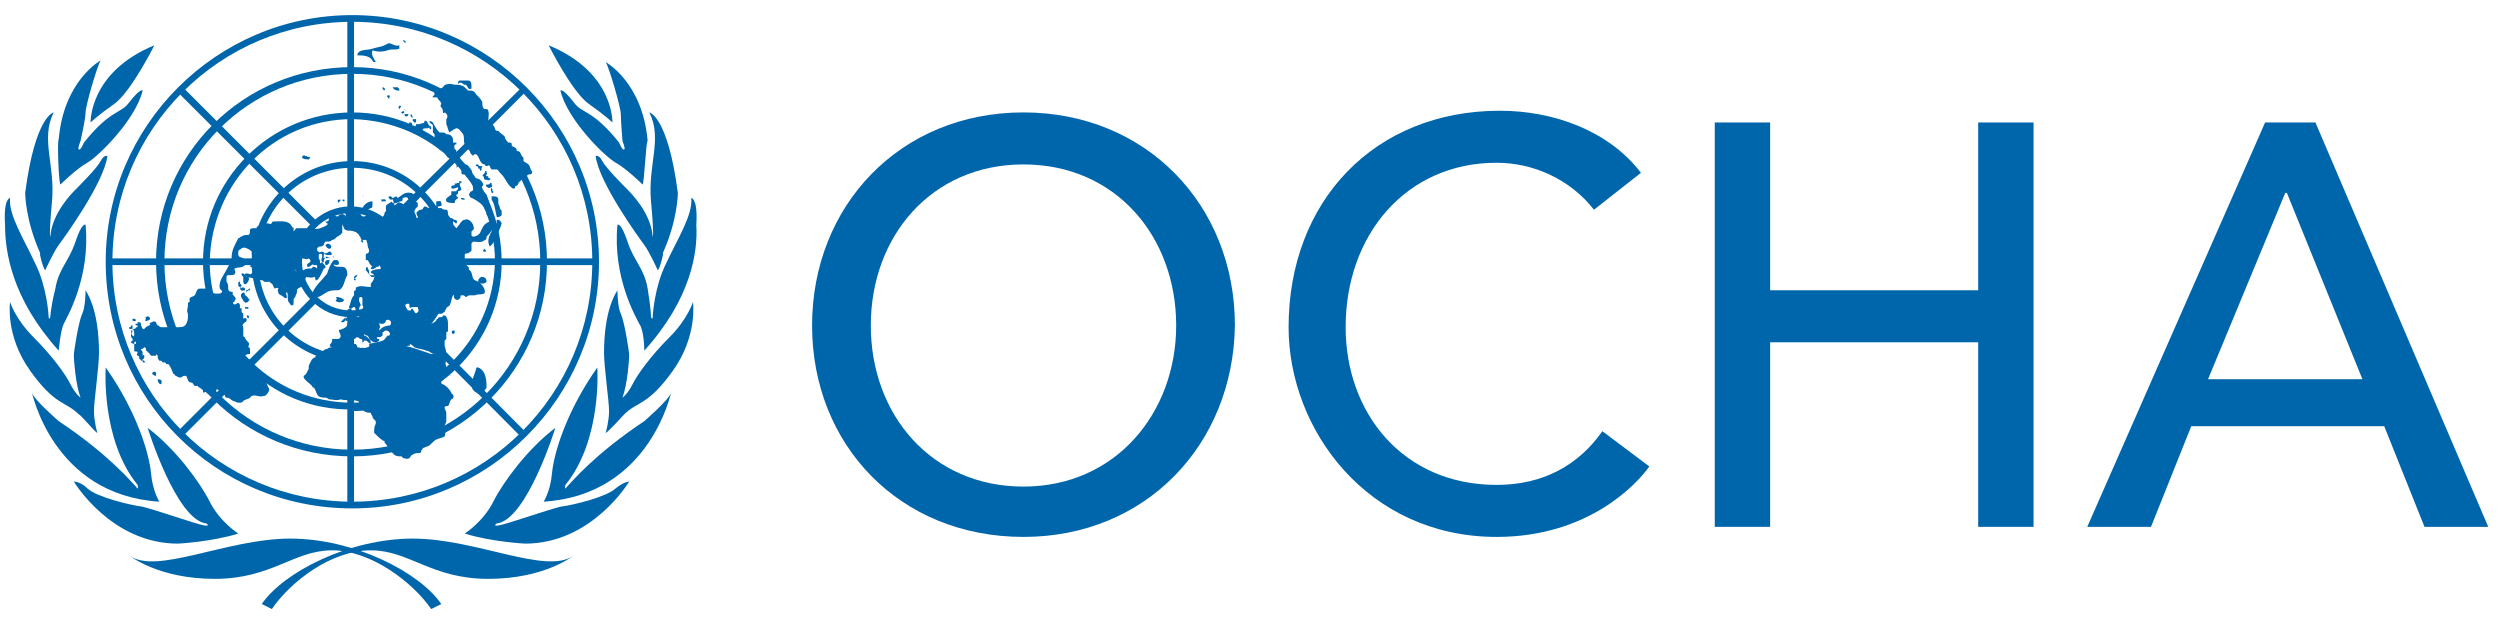
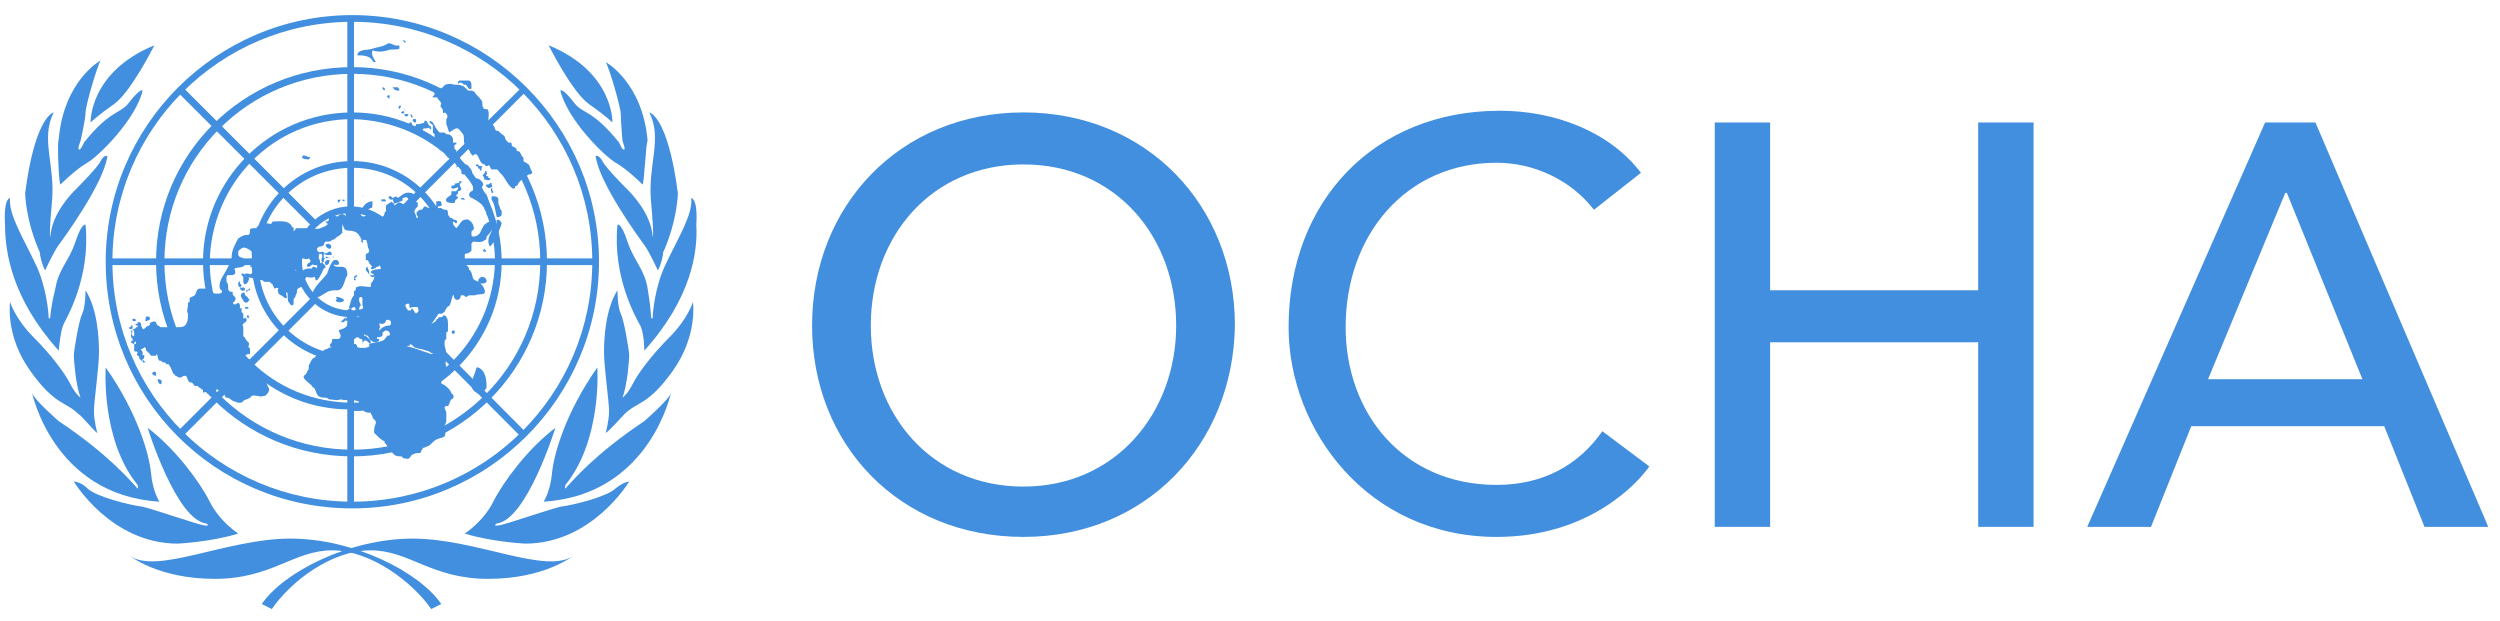
<svg xmlns="http://www.w3.org/2000/svg" version="1.1" id="Layer_1" x="0px" y="0px" viewBox="0 0 149 37" style="enable-background:new 0 0 149 37;" xml:space="preserve">
  <style type="text/css">
- 	.st0{fill:#0066AC;}
+ 	.st0{fill:#418fde;}
</style>
  <g id="Page-1">
    <g id="Artboard">
      <g id="ocha-logo">
        <g id="Group">
          <path id="Shape" class="st0" d="M48.4,19.4c0-7.1,5.2-12.7,12.6-12.7c7.3,0,12.6,5.5,12.6,12.7C73.5,26.5,68.3,32,61,32      C53.6,32,48.4,26.5,48.4,19.4 M70.1,19.4c0-5.3-3.6-9.6-9.1-9.6s-9.1,4.3-9.1,9.6S55.5,29,61,29S70.1,24.6,70.1,19.4" />
          <path id="Shape_1_" class="st0" d="M95,12.5c-1.4-1.8-3.6-2.8-5.8-2.8c-5.4,0-9,4.3-9,9.8c0,5.1,3.4,9.4,9,9.4      c2.8,0,4.9-1.2,6.3-3.2l2.8,2.1c-0.7,1-3.6,4.2-9.1,4.2c-7.7,0-12.4-6.4-12.4-12.5c0-7.5,5.1-12.9,12.6-12.9      c3.2,0,6.5,1.2,8.4,3.7L95,12.5z" />
-           <polygon id="Shape_2_" class="st0" points="102.2,7.3 105.5,7.3 105.5,17.3 117.9,17.3 117.9,7.3 121.2,7.3 121.2,31.4       117.9,31.4 117.9,20.4 105.5,20.4 105.5,31.4 102.2,31.4     " />
+           <polygon id="Shape_2_" class="st0" points="102.2,7.3 105.5,7.3 105.5,17.3 117.9,17.3 117.9,7.3 121.2,7.3 121.2,31.4      117.9,31.4 117.9,20.4 105.5,20.4 105.5,31.4 102.2,31.4     " />
          <path id="Shape_3_" class="st0" d="M135,7.3h3l10.3,24.1h-3.8l-2.4-6h-11.5l-2.4,6h-3.8L135,7.3z M140.8,22.6l-4.5-11.1h-0.1      l-4.6,11.1H140.8z" />
          <path id="Shape_4_" class="st0" d="M17.6,15.6c0-1.8,1.5-3.3,3.3-3.3c1.8,0,3.3,1.5,3.3,3.3s-1.5,3.3-3.3,3.3v-0.2v-0.2      c1.6,0,2.9-1.3,2.9-2.9s-1.3-2.9-2.9-2.9S18,14,18,15.6s1.3,2.9,2.9,2.9v0.2v0.2C19.1,18.9,17.6,17.4,17.6,15.6" />
          <path id="Shape_5_" class="st0" d="M15,15.6c0-3.3,2.7-6,6-6s6,2.7,6,6s-2.7,6-6,6v-0.2v-0.2c3.1,0,5.6-2.5,5.6-5.6      S24.1,10,21,10s-5.6,2.5-5.6,5.6s2.5,5.6,5.6,5.6v0.2v0.2C17.7,21.6,15,18.9,15,15.6" />
          <path id="Shape_6_" class="st0" d="M12.1,15.6c0-4.9,4-8.9,8.9-8.9s8.9,4,8.9,8.9s-4,8.9-8.9,8.9v-0.2V24c4.7,0,8.4-3.8,8.5-8.4      c0-4.7-3.8-8.4-8.5-8.5c-4.7,0-8.4,3.8-8.5,8.5c0,4.7,3.8,8.4,8.5,8.4v0.2v0.2C16.1,24.5,12.1,20.5,12.1,15.6" />
          <path id="Shape_7_" class="st0" d="M9.3,15.6C9.3,9.2,14.5,4,21,4c6.4,0,11.6,5.2,11.6,11.6S27.4,27.2,21,27.2V27v-0.2      c6.2,0,11.2-5,11.2-11.2S27.2,4.4,21,4.4S9.8,9.4,9.8,15.6s5,11.2,11.2,11.2V27v0.2C14.5,27.2,9.3,22,9.3,15.6" />
          <path id="Shape_8_" class="st0" d="M6.3,15.6C6.3,7.5,12.9,0.9,21,0.9s14.7,6.6,14.7,14.7S29.1,30.3,21,30.3v-0.2v-0.2      c7.9,0,14.3-6.4,14.3-14.3S28.9,1.3,21,1.3S6.7,7.7,6.7,15.6S13.1,29.9,21,29.9v0.2v0.2C12.8,30.3,6.3,23.7,6.3,15.6" />
          <rect id="Rectangle-path" x="20.7" y="1.1" class="st0" width="0.4" height="11.4" />
          <polygon id="Shape_9_" class="st0" points="10.6,5.5 10.9,5.2 18.9,13.2 18.6,13.5     " />
          <rect id="Rectangle-path_1_" x="6.5" y="15.4" class="st0" width="11.4" height="0.4" />
          <polygon id="Shape_10_" class="st0" points="10.6,25.7 18.6,17.7 18.9,18 10.9,26     " />
          <rect id="Rectangle-path_2_" x="20.7" y="18.7" class="st0" width="0.4" height="11.4" />
          <rect id="Rectangle-path_3_" x="26.9" y="16.1" transform="matrix(0.7092 -0.705 0.705 0.7092 -7.4493 25.4656)" class="st0" width="0.4" height="11.3" />
          <rect id="Rectangle-path_4_" x="24.1" y="15.4" class="st0" width="11.4" height="0.4" />
          <polygon id="Shape_11_" class="st0" points="23,13.2 31.1,5.2 31.3,5.5 23.3,13.5     " />
          <path id="Shape_12_" class="st0" d="M18.7,16.5c0.1,0,0.1,0.1,0.1,0.2h0.1c0.2-0.2,0.3-0.5,0.4-0.7c0,0,0.1,0,0.1-0.1      c0-0.1-0.2-0.2-0.2-0.3c-0.1,0.2-0.3,0-0.4,0.1v0.1h0.1V16l0,0c-0.1-0.1-0.2-0.1-0.3-0.1c0.1,0,0,0,0,0.1c-0.2,0-0.4,0-0.5,0.1      c-0.1,0-0.1,0-0.2-0.1c-0.1,0.1-0.1,0.2-0.2,0.2l-0.1-0.1c0.1-0.1,0.2-0.1,0.2-0.2v-0.3c0.1-0.1,0.1-0.2,0.2-0.2s0.3,0.1,0.4,0      l0.1,0.1c0,0,0,0,0,0.1c-0.1,0.1-0.2,0.1-0.2,0.2c0,0.1,0,0.1,0.1,0.1s0.1-0.1,0.2-0.1c0-0.1,0.1,0,0.1,0l0,0H19      c0.1,0,0.1-0.3,0-0.4v-0.1c0,0,0,0,0-0.1c0-0.1,0.2-0.1,0.2,0v0.1c0,0,0,0.1,0.1,0l0,0v-0.2c0,0,0.1,0.1,0.2,0.1h0.2      c0.1,0,0.1-0.1,0-0.2h-0.1c-0.1,0.1-0.2,0.1-0.2,0.1c-0.1,0-0.1-0.1-0.2-0.1c-0.1,0-0.2,0.1-0.2,0c-0.1,0-0.1-0.1-0.1-0.2      l0.1-0.1c0.1,0,0.2,0,0.3-0.1c0-0.1,0.1-0.2,0.1-0.2h0.1c0.1,0,0.2,0,0.3-0.1c0.1,0,0.2-0.1,0.3-0.2c0.1,0,0.1-0.1,0.2-0.1      c0,0,0-0.1,0.1-0.1v-0.5c0-0.1,0.1-0.1,0.1-0.1h-0.1c0,0-0.1-0.1,0-0.1c0,0,0.2,0,0.2-0.1c0.1-0.1,0-0.3-0.1-0.3      c-0.1-0.1-0.2,0-0.3,0c0,0,0,0.1-0.1,0.1s-0.2-0.1-0.1-0.2l0,0c0,0,0,0,0-0.1h-0.1l-0.3,0.3c0,0,0,0,0,0.1l0,0      c0,0.1,0,0.2-0.1,0.2l0,0h-0.1c0,0.1,0.2,0.1,0.1,0.2c-0.1,0.1-0.2,0.1-0.4,0.2c-0.3,0.1-0.6,0-0.9,0h-0.5      c-0.1,0-0.1,0.1-0.2,0.2l0,0v-0.2c0-0.1-0.1,0-0.1-0.1c-0.2-0.4-0.7-0.3-1.1-0.3c-0.1,0-0.1,0.1-0.1,0.1c-0.1,0.1-0.2,0-0.3,0      l-0.1,0.1c-0.1,0-0.2-0.1-0.3,0c-0.1,0.1-0.1,0.1-0.2,0.1v0.1h-0.1c-0.1,0-0.3,0-0.3,0.1l0,0c0,0.1,0,0.3-0.1,0.3      c-0.1,0-0.3,0-0.4,0.1c-0.1,0-0.1,0.1-0.2,0.1c-0.2,0.4-0.4,0.7-0.4,1.2l0,0v0.1c-0.2,0.4-0.3,0.6-0.6,1.1      c-0.1,0.2-0.2,0.6,0,0.7c0.1,0.1,0,0.2-0.2,0.2s-0.4,0-0.4-0.2c0-0.1-0.2-0.1-0.3-0.1l0,0h-0.1h-0.3c-0.2,0-0.2,0.3-0.3,0.4      c-0.1,0.1-0.3,0.1-0.3,0.2V18c0,0-0.1,0-0.1,0.1v0.1c0,0.2-0.1,0.3,0,0.5v0.1c0,0.2,0,0.3-0.1,0.5c-0.1,0.2-0.3,0.2-0.5,0.2      h-0.3H9.7H9.6c-0.1,0-0.1-0.1-0.2-0.1c-0.1-0.1-0.1-0.2-0.1-0.2c-0.1-0.1-0.3,0-0.4,0.1c0.1,0,0,0.1,0,0.1      c-0.1,0-0.2,0.1-0.3,0.2c-0.1,0.1-0.2-0.2-0.2-0.3c0-0.1-0.1-0.1-0.2-0.1c0,0,0,0,0,0.1H8.1c-0.1,0.1,0.1,0.1,0.1,0.1v0.1H8.1      c0,0.1-0.1,0.1-0.1,0.1l0,0l0,0c-0.1,0-0.1,0.1-0.1,0v-0.2H7.8c0,0.1,0,0.1-0.1,0.1v0.1h0.2C8,19.7,8,19.8,8,19.9l0,0      C8,20,8,20.1,7.9,20s0-0.2,0-0.3H7.8c0.1,0.2-0.1,0.3,0.1,0.5c0.1,0.1-0.2,0.2-0.1,0.2c0,0,0.1,0.1,0.2,0.1v-0.1      c0,0,0.1-0.1,0.1,0v0.1H8v0.3v0.1c0,0.1,0.2,0,0.2,0.1s-0.1,0.1,0,0.2c0,0,0.1,0,0.1,0.1v0.1c0,0,0.1,0,0.1,0.1      c0.1,0,0.1,0,0.1-0.1c0.1,0,0.1-0.1,0.1-0.2c0,0,0-0.1-0.1,0V21c0-0.1-0.1-0.1-0.1-0.2c0.1,0,0.1,0,0.2-0.1c0,0,0.1,0,0.1,0.1      c0,0,0,0,0,0.1c0.1,0,0.1,0.1,0.1,0.1c0.1,0,0.1,0.1,0.2,0.2h0.3v-0.1l0.1,0.1c0,0.1,0,0.2,0.1,0.3h0.1l0.1,0.1h0.1      c0.1,0,0.1,0.1,0.1,0.1l0,0c0.1,0,0.2,0,0.2,0.1c0.1,0.1,0.1,0.2,0.2,0.4c0,0.1,0.1,0.1,0.1,0.1s0,0.1,0.1,0.1      c0.1,0.1,0.2,0.1,0.3,0.1c0,0,0.1-0.1,0.2-0.1h0.1c0.1,0.2,0.1,0.4,0.3,0.4c0.1,0,0.1,0.1,0.2,0.2h0.2c0,0,0,0.1,0.1,0.1      c0.1,0.1,0.2,0.1,0.2,0.2v0.1c0.1,0,0.2-0.1,0.2,0c0.1,0.1,0.2,0.1,0.2,0.2h0.1v-0.1c0-0.1,0.1,0,0.2-0.1c0.1,0,0.1-0.2,0.1-0.2      c0.1,0,0.2,0.1,0.3,0.2h0.1c0.1,0.1,0.1,0.3,0.2,0.3c0.2,0,0.2,0.1,0.4,0.2c0.1,0,0.2,0.1,0.3,0.1h0.1c0.1,0,0.1,0,0.2-0.1      s0.3-0.1,0.4-0.2l0.1-0.1c0.2-0.1,0.5,0.1,0.7,0c0.1,0,0.1,0,0.2-0.1c0.1-0.1,0.2-0.3,0.1-0.4c-0.1-0.2-0.2-0.5-0.3-0.7      c-0.1-0.1-0.2-0.2-0.3-0.3h-0.1c-0.1,0-0.1-0.1-0.1-0.2c0,0-0.1,0-0.1-0.1v-0.2v-0.1c-0.1,0-0.2-0.1-0.4-0.1c0,0-0.1,0-0.1-0.1      v-0.1c0.1-0.1,0.2-0.1,0.3-0.1V21v-0.2c0,0,0-0.1-0.1-0.1c0-0.1,0.1-0.2,0-0.3c-0.1-0.1-0.2-0.2-0.2-0.3c0,0-0.1,0-0.1-0.1v-0.5      c0-0.1-0.1-0.1,0-0.2l0.1-0.1c0.1,0,0.1-0.1,0.1-0.2c-0.1-0.1-0.2,0-0.2,0s0,0,0-0.1v-0.2l-0.1-0.1v-0.2c0,0,0-0.1-0.1,0v-0.2      c0-0.1-0.1-0.2-0.2-0.1l0,0c0,0-0.1,0.1-0.2,0V18c0,0,0.1,0,0.1-0.1c0.1-0.1,0-0.2,0-0.2c-0.1-0.1-0.2-0.2-0.1-0.3      c-0.1,0-0.3,0-0.3-0.2c0-0.2,0-0.3-0.1-0.4v-0.3c0,0,0-0.1,0.1-0.1c0.2,0,0.4,0,0.4-0.1c0.1-0.1-0.1-0.3,0-0.3      c0.2-0.1,0.4,0,0.6-0.2c0.1,0,0.1-0.1,0-0.2c0-0.1-0.1-0.2-0.1-0.2c-0.1-0.1-0.2,0-0.3-0.2V15c0-0.1,0.1-0.1,0.2-0.2      c0.2-0.1,0.3,0,0.5,0.1L15,15c0,0,0,0,0,0.1c0,0.2,0.1,0.4,0,0.6c0,0.1-0.1,0.1-0.1,0.2H15c0,0.1,0.1,0.3,0,0.4      c-0.1,0.1-0.1,0-0.3,0c-0.1,0-0.1,0-0.1,0.1l0.1,0.1c0.4,0.1,0.5,0.1,0.9,0.2c0.1,0,0.1,0.1,0.2,0.1H16h0.1      c0,0.1,0.1,0.1,0.1,0.1c0.1,0.1,0.1,0.3,0.2,0.3c0.1-0.1,0.2,0,0.2,0c-0.1,0.1,0,0.2,0,0.3c0.1,0.1,0.2,0.1,0.3,0.2      c0.1,0.1,0.2,0.1,0.2,0c0-0.1-0.1-0.2,0-0.3c0.1,0.2,0,0.4,0.1,0.6l0,0c0.1,0.1,0.1,0.2,0.2,0.2s0.1-0.1,0.1-0.2v-0.1      c0-0.1,0-0.1,0.1-0.2c0-0.1,0.1-0.2,0.1-0.3v-0.1c0-0.1,0.2-0.2,0.3-0.2c0,0,0,0,0-0.1c0.1,0,0-0.2,0.1-0.2      c0-0.1,0.1-0.1,0.1-0.2c0,0,0.1-0.1,0-0.1C18.7,16.6,18.7,16.5,18.7,16.5" />
          <path id="Shape_13_" class="st0" d="M14.5,16.3h-0.1v0.1l0.1,0.1v0.3c0,0.1,0.1,0.2,0.2,0.1c0.1-0.1,0.2-0.3,0.1-0.4      C14.6,16.5,14.7,16.4,14.5,16.3" />
          <path id="Shape_14_" class="st0" d="M14.3,17.2L14.3,17.2c0.1,0.2,0.2,0.1,0.3,0.1v-0.1C14.5,17.1,14.5,17.1,14.3,17.2      c0.1-0.1,0-0.1,0-0.1V17.2" />
          <path id="Shape_15_" class="st0" d="M14.6,17.6c0-0.2-0.1-0.2-0.2-0.1c-0.1,0.1,0,0.3,0.1,0.4c0,0,0,0.1,0.1,0.1      c0,0.1,0.1,0,0.2,0c0-0.1,0-0.1,0.1-0.1C14.8,17.8,14.7,17.6,14.6,17.6" />
          <path id="Shape_16_" class="st0" d="M14.3,16.8C14.3,16.7,14.2,16.7,14.3,16.8c-0.1,0-0.1,0-0.1,0.1s0,0.2,0.1,0.2      c0,0,0.1,0,0.1-0.1C14.3,16.9,14.3,16.9,14.3,16.8" />
          <path id="Shape_17_" class="st0" d="M14.7,17.4l0.1-0.1h0.1c0,0,0,0,0-0.1c-0.1,0-0.1,0.1-0.2,0.1      C14.6,17.3,14.7,17.4,14.7,17.4" />
          <path id="Shape_18_" class="st0" d="M14.6,18.3c0,0.1,0,0.1,0.1,0.1h0.1v-0.1H14.6C14.6,18.2,14.6,18.3,14.6,18.3" />
          <path id="Shape_19_" class="st0" d="M14.8,19c0-0.1,0.1-0.1,0-0.2h-0.1C14.7,18.9,14.8,19,14.8,19" />
          <path id="Shape_20_" class="st0" d="M8.5,21.5v0.1h0.2C8.6,21.6,8.6,21.4,8.5,21.5" />
          <path id="Shape_21_" class="st0" d="M9.1,22.2c-0.1,0.1,0.1,0.2,0.2,0.2v-0.2C9.3,22.2,9.2,22.1,9.1,22.2" />
          <path id="Shape_22_" class="st0" d="M9.4,22.6c0,0.2,0.1,0.3,0.2,0.3C9.7,22.7,9.6,22.6,9.4,22.6" />
          <path id="Shape_23_" class="st0" d="M19.5,17.4c0.2-0.1,0.4-0.1,0.6-0.1c0.4,0,0.4-0.6,0.6-0.9c0-0.1,0-0.3-0.1-0.4      c-0.1-0.2-0.6,0-0.7-0.2c-0.1-0.1,0.3,0.1,0.3-0.1c0-0.1,0-0.1-0.1-0.2h-0.2c-0.2,0.2-0.3,0.5-0.4,0.8c-0.3,0.4-0.7,0.7-0.9,1.2      c0,0.1,0,0.1,0.1,0.2C19,17.8,19.3,17.5,19.5,17.4" />
          <path id="Shape_24_" class="st0" d="M21.3,16.4c-0.1,0-0.1,0-0.2,0.1v0.2h0.1c0-0.1,0-0.1-0.1-0.1      C21.3,16.5,21.3,16.4,21.3,16.4" />
          <path id="Shape_25_" class="st0" d="M20,17.9c0.1,0.2,0.5,0.1,0.5,0s-0.3-0.2-0.4-0.2C19.9,17.7,20.2,17.8,20,17.9" />
          <path id="Shape_26_" class="st0" d="M20.5,19.2c0.1-0.1,0.1-0.2,0.1-0.3l-0.3,0.3H20.5" />
          <path id="Shape_27_" class="st0" d="M22.3,16.5v-0.1h-0.2c-0.1,0-0.1-0.1-0.1-0.2c0-0.1-0.1-0.2-0.1-0.3c-0.1,0-0.1,0.2-0.1,0.2      C22,16.3,22.1,16.6,22.3,16.5" />
          <path id="Shape_28_" class="st0" d="M19.9,15.3C19.8,15.2,19.8,15.3,19.9,15.3C19.8,15.4,19.9,15.4,19.9,15.3L19.9,15.3" />
          <path id="Shape_29_" class="st0" d="M8.1,19.1c0,0,0-0.1-0.1-0.1H7.9v0.1C7.9,19.1,8,19.2,8.1,19.1" />
          <path id="Shape_30_" class="st0" d="M8.8,19.1c0.1,0,0.2-0.1,0.1-0.2l0,0c-0.1-0.1-0.3,0-0.2,0.1C8.6,19.1,8.7,19.2,8.8,19.1" />
          <path id="Shape_31_" class="st0" d="M20.2,12.1c0-0.1,0.1-0.1,0.1-0.2h-0.1C20.1,11.9,20.1,12,20.2,12.1      C20.1,12,20.1,12,20.2,12.1C20.1,12.1,20.2,12.1,20.2,12.1" />
          <path id="Shape_32_" class="st0" d="M20.5,12c0,0,0.1-0.1,0-0.1h-0.1C20.4,11.9,20.4,12,20.5,12" />
          <path id="Shape_33_" class="st0" d="M19.4,14.6c0,0.1,0.2,0.3,0.3,0.2c0.1-0.1,0-0.2,0-0.2C19.6,14.5,19.5,14.5,19.4,14.6" />
          <path id="Shape_34_" class="st0" d="M19.7,15.4L19.7,15.4l-0.2-0.1c0,0,0,0-0.1,0c0,0,0,0.1,0.1,0.1      C19.5,15.3,19.6,15.4,19.7,15.4" />
          <path id="Shape_35_" class="st0" d="M19.4,15.6c-0.1,0,0,0.1,0,0.2c0.1,0,0.1,0,0.2-0.1c0-0.1,0.1-0.2,0-0.2      S19.4,15.5,19.4,15.6" />
          <path id="Shape_36_" class="st0" d="M19.2,15.3c0,0.1-0.1,0.2,0,0.3c0,0.1,0.1,0,0.1,0c0-0.1,0-0.2,0.1-0.2L19.2,15.3      C19.3,15.4,19.3,15.4,19.2,15.3L19.2,15.3" />
          <path id="Shape_37_" class="st0" d="M26.8,22.4C26.9,22.4,26.8,22.3,26.8,22.4L26.8,22.4L26.8,22.4" />
          <path id="Shape_38_" class="st0" d="M21,18.5C21,18.6,21,18.5,21,18.5l-0.1-0.1c0-0.1-0.1,0.1-0.2,0l0,0c0.1,0.1,0,0.1-0.1,0.2      c0,0.1,0.1,0.1,0.1,0.1c0,0.1-0.1,0.1,0,0.2L20.6,19c0,0-0.1,0.1,0,0.1c0.1,0.1,0.2-0.1,0.3-0.1H21c0.1,0,0.1-0.1,0.2-0.2H21      C21,18.8,20.9,18.8,21,18.5C21,18.6,21,18.5,21,18.5" />
          <path id="Shape_39_" class="st0" d="M21.6,20.4C21.6,20.5,21.7,20.5,21.6,20.4c0.1,0,0.1-0.1,0.1-0.2h-0.1V20.4" />
          <path id="Shape_40_" class="st0" d="M21.7,20.2c0.1,0,0-0.1,0-0.1h-0.1C21.6,20.1,21.6,20.2,21.7,20.2" />
          <path id="Shape_41_" class="st0" d="M22.3,20.5C22.3,20.5,22.3,20.4,22.3,20.5c-0.1,0-0.1-0.1-0.2,0H22v0.1      C22.2,20.5,22.2,20.5,22.3,20.5" />
          <path id="Shape_42_" class="st0" d="M23.3,20.4v-0.1c-0.1,0-0.2,0.1-0.3,0v0.1c0,0,0,0-0.1,0C23.1,20.5,23.2,20.4,23.3,20.4" />
          <path id="Shape_43_" class="st0" d="M23.7,20c0,0.2,0.2,0.1,0.2,0C24,19.9,23.9,19.9,23.7,20l0.1-0.1C23.8,20,23.7,20,23.7,20" />
          <path id="Shape_44_" class="st0" d="M28.5,16.8c0,0.1,0.1,0.1,0.2,0.1c0.1,0,0.2,0,0.3-0.1c0-0.2-0.1-0.3-0.3-0.3      C28.5,16.6,28.5,16.7,28.5,16.8" />
          <path id="Shape_45_" class="st0" d="M28.5,21.9h-0.1c-0.1,0.5-0.6,1.2,0,1.5c0.2,0.2,0.5-0.1,0.6-0.3C29,22.8,29,22.1,28.5,21.9      " />
          <path id="Shape_46_" class="st0" d="M27,19.7c-0.1,0-0.1,0.2,0,0.2c0,0,0.1,0,0.1-0.1v-0.1C27.1,19.7,27.1,19.7,27,19.7" />
          <path id="Shape_47_" class="st0" d="M27.4,24.8V25C27.4,25,27.6,24.9,27.4,24.8L27.4,24.8" />
          <path id="Shape_48_" class="st0" d="M29.7,13.1h-0.1v0.2c-0.2,0.4-0.7,0.9-0.4,1.4l0,0c0.1-0.1,0.2-0.2,0.3-0.4      c0.1-0.3,0.3-0.6,0.4-1C29.9,13.3,29.8,13.1,29.7,13.1" />
          <path id="Shape_49_" class="st0" d="M28.8,14.9c0,0.1,0,0.1,0.1,0.1s0.1-0.1,0-0.1C28.9,14.8,28.9,14.8,28.8,14.9" />
          <path id="Shape_50_" class="st0" d="M23.7,11.8c-0.1-0.2-0.2,0-0.3,0l-0.1-0.1h-0.1c-0.1,0,0,0.2,0.1,0.2c0.1,0,0.1-0.1,0.1,0      c0.1,0.1,0,0.3,0.2,0.2c0.1,0,0.2-0.1,0.3-0.1s0.1-0.1,0.1-0.2c0.1,0,0.2-0.1,0.3,0c0,0,0,0.1,0.1,0.1c0,0.1,0.1,0.1,0.2,0.1      s0.2,0,0.3-0.1c0.1-0.1,0.1-0.2,0-0.3h-0.2c-0.1,0-0.1-0.1-0.2-0.1C24.1,11.4,23.9,11.7,23.7,11.8" />
          <path id="Shape_52_" class="st0" d="M22.7,12H23l0,0c0-0.2-0.2-0.1-0.3-0.1C22.8,11.8,22.8,11.9,22.7,12      C22.7,11.9,22.7,11.9,22.7,12C22.6,11.9,22.7,12,22.7,12" />
          <path id="Shape_53_" class="st0" d="M23.1,12.6c0.1-0.1,0.3-0.2,0.4-0.3c0,0,0,0,0-0.1l0,0c0-0.1-0.1-0.1-0.2-0.2      c0,0.1-0.1,0.1-0.1,0.1c-0.1,0.1-0.2,0.1-0.2,0.2v0.2C23.1,12.8,23.1,12.7,23.1,12.6" />
          <path id="Shape_54_" class="st0" d="M21.6,11.6L21.6,11.6C21.7,11.8,21.7,11.7,21.6,11.6L21.6,11.6" />
          <path id="Shape_55_" class="st0" d="M18,9.4c0.1,0.1,0.3,0.1,0.4,0.1l0.1-0.1c-0.1-0.1-0.2,0-0.2-0.1h-0.1      C18.1,9.2,18,9.3,18,9.4C17.9,9.4,18,9.4,18,9.4" />
          <path id="Shape_56_" class="st0" d="M27.1,11c0,0.1-0.1,0-0.2,0.1v0.1c0.1,0.1,0.2,0,0.3,0l0,0c0,0,0.1-0.1,0.1,0v0.1      c-0.1,0-0.1,0.1-0.1,0.1H27c0,0,0,0-0.1,0l0,0v0.2c-0.1,0.1-0.4,0.2-0.3,0.4c0.1,0.1,0.3,0.1,0.5,0.1l0,0c0-0.2,0.1-0.2,0.2-0.3      c0,0,0-0.1-0.1-0.1v-0.1c0.1,0,0.1-0.1,0.1-0.1v-0.1c0.1,0,0.2-0.1,0.2-0.1c0-0.1-0.1-0.2-0.1-0.3c0,0,0-0.1,0.1-0.1      c0,0,0,0,0-0.1c0,0,0,0-0.1,0c0,0-0.1,0,0,0.1C27.3,10.9,27.2,10.9,27.1,11C27.1,10.8,27.2,11,27.1,11" />
          <path id="Shape_57_" class="st0" d="M26.1,12c0,0.1,0.1,0.1,0.2,0l0,0H26.1" />
          <path id="Shape_58_" class="st0" d="M27.5,11.8c-0.1,0.1,0.1,0.1,0.2,0.1l0,0l0,0C27.7,11.8,27.6,11.8,27.5,11.8" />
          <path id="Shape_59_" class="st0" d="M27.9,11.3C27.8,11.3,27.8,11.3,27.9,11.3C27.8,11.3,27.8,11.4,27.9,11.3      C27.9,11.4,27.9,11.4,27.9,11.3L27.9,11.3" />
          <path id="Shape_60_" class="st0" d="M25.6,7.3c0.1,0.1,0.2,0.1,0.2,0.2v0.4L25.9,8v0.2c0,0.1,0.1,0.3,0.1,0.4      c0.1,0,0.1,0.1,0.1,0.1c0,0.1,0,0.1,0.1,0.2c0,0.1,0.1,0,0.2,0.1s0.2,0.3,0.3,0.4c0,0,0.1,0,0.1,0.1v0.1c0.2,0,0.5,0.1,0.4,0.4      c0.1-0.1,0.2-0.1,0.2-0.2c0-0.1,0.1-0.3,0-0.4c0-0.1-0.1-0.1-0.2-0.2V9c0-0.1-0.1-0.1-0.1-0.1c0-0.1-0.1-0.3,0.1-0.3      c0,0,0,0,0-0.1H27V8.4c0-0.1,0-0.2-0.1-0.3C26.8,8,26.7,8,26.6,8c-0.1-0.1-0.1-0.1-0.2-0.1h-0.2c-0.2-0.2-0.3-0.4-0.4-0.6      c-0.1-0.1-0.2-0.1-0.3,0C25.6,7.2,25.6,7.2,25.6,7.3C25.6,7.2,25.6,7.2,25.6,7.3C25.6,7.2,25.6,7.3,25.6,7.3" />
          <path id="Shape_61_" class="st0" d="M24.7,7.6c-0.1,0.1,0,0.2,0,0.2h0.4c0.1,0,0.1-0.1,0.1-0.1c0.1-0.1,0.2,0,0.4-0.1      c0,0.1,0,0.1,0.1,0.1c0-0.1,0-0.2-0.1-0.2c-0.1-0.1-0.1-0.2-0.2-0.3h-0.1c0,0.2-0.1,0.1-0.3,0.2c0,0,0,0,0,0.1l0,0      c0,0,0,0,0-0.1h-0.2C24.8,7.5,24.7,7.6,24.7,7.6" />
          <path id="Shape_62_" class="st0" d="M22.4,3.7c-0.1-0.2-0.3-0.4-0.2-0.7c0.3,0.1,0.6,0.1,0.9,0c0.2-0.1,0.5,0,0.7-0.1V2.7      c-0.3,0.1-0.5-0.2-0.7-0.1c-0.3,0.2-0.6,0.2-0.9,0.3c-0.2,0.1-0.9,0-0.9,0.4c0.3,0,0.7,0,0.9,0.3C22.2,3.7,22.3,3.7,22.4,3.7" />
          <path id="Shape_63_" class="st0" d="M23.4,5.2c0.1,0.2,0.3,0.2,0.4,0.2c0-0.1,0-0.1-0.1-0.2H23.4" />
          <path id="Shape_64_" class="st0" d="M23.1,5.7c-0.1,0,0,0.1,0.1,0.2C23.2,5.8,23.3,5.6,23.1,5.7" />
          <path id="Shape_65_" class="st0" d="M22.9,5.4L22.9,5.4L22.9,5.4c0.1-0.1,0-0.2-0.1-0.2v0.1C22.8,5.3,22.8,5.3,22.9,5.4" />
          <path id="Shape_66_" class="st0" d="M23.8,6.5C23.8,6.5,23.8,6.6,23.8,6.5L23.8,6.5L23.8,6.5c0.1-0.1,0.1-0.2,0.1-0.2s0,0-0.1,0      C23.7,6.4,23.8,6.5,23.8,6.5" />
          <path id="Shape_67_" class="st0" d="M24.1,6.5L24.1,6.5C24.2,6.7,24.2,6.6,24.1,6.5C24.2,6.6,24.2,6.6,24.1,6.5      C24.2,6.5,24.1,6.6,24.1,6.5" />
          <path id="Shape_68_" class="st0" d="M24,6.8L24,6.8C24.1,6.7,24.1,6.7,24,6.8l0.1-0.1l0,0c0-0.1-0.1-0.1-0.2,0      C23.8,6.7,24,6.7,24,6.8" />
          <path id="Shape_69_" class="st0" d="M24.1,6.8L24.1,6.8c0,0.1,0.1,0.2,0.2,0.1c0,0,0.1-0.1,0-0.1H24.1L24.1,6.8z" />
          <path id="Shape_70_" class="st0" d="M24.6,7L24.6,7c0-0.1-0.1-0.2-0.1-0.2s-0.1,0.1,0,0.1C24.5,7,24.5,7,24.6,7" />
          <path id="Shape_71_" class="st0" d="M24.7,7.3L24.7,7.3c0.1,0,0.1,0,0.1-0.1l0,0V7.1h-0.1l0,0h-0.1v0.1L24.7,7.3" />
          <path id="Shape_72_" class="st0" d="M24.5,7.5L24.5,7.5c0.1-0.1,0.1-0.1,0-0.2c0,0,0,0-0.1,0c0,0,0,0.1-0.1,0.1      C24.4,7.5,24.4,7.5,24.5,7.5" />
          <path id="Shape_73_" class="st0" d="M24.2,2.5L24.2,2.5L24.2,2.5c-0.1-0.1-0.1-0.1-0.2-0.1C24.1,2.5,24.1,2.6,24.2,2.5" />
          <path id="Shape_74_" class="st0" d="M27.6,5c0.1,0.1,0.2,0,0.2,0.1c0.1,0.1,0.1,0.2,0.2,0.2s0.1,0,0.1-0.1c0-0.2,0-0.4-0.2-0.4      h-0.5c-0.1,0-0.1,0.1-0.1,0.2C27.4,4.9,27.5,4.9,27.6,5" />
          <path id="Shape_75_" class="st0" d="M31.7,10.2c-0.1-0.1-0.1-0.3-0.2-0.4c-0.1-0.1-0.2-0.1-0.3-0.2V9.4l-0.1-0.1      C31,9.1,31,9,30.8,9c0-0.2-0.1-0.2-0.3-0.3V8.6c0-0.1-0.1-0.1-0.1-0.1h-0.1c-0.1-0.1-0.2-0.2-0.2-0.3c0-0.1-0.2-0.2-0.3-0.3      l-0.1-0.1c-0.1,0-0.2,0-0.2-0.1c0-0.2-0.2-0.3-0.3-0.4c-0.2-0.1,0-0.4-0.1-0.7c0-0.1-0.1-0.1-0.2-0.1c0,0-0.1,0-0.1-0.1      c-0.1-0.1,0-0.3-0.1-0.4c-0.1-0.2-0.3-0.3-0.4-0.5c-0.1-0.1-0.2-0.1-0.3-0.1c0,0,0,0-0.1,0l-0.1-0.1c-0.1-0.1-0.2-0.2-0.3-0.2      c-0.2-0.1-0.4,0-0.6-0.1c-0.2,0-0.4,0-0.5,0.2c-0.2,0.1-0.3,0.2-0.5,0.2c-0.1,0,0,0.1,0,0.2s-0.2,0.2-0.1,0.2l0,0H26      c0.1,0,0.1,0.1,0.1,0.1c0.1,0.1,0.2,0.2,0.2,0.3c0,0-0.1,0.1,0,0.2c0.1,0.1,0.1,0.2,0.1,0.3c0,0.1,0.1,0,0.1,0      c0.2,0.1,0.2,0.3,0.1,0.4v0.3c0.1,0.2,0.1,0.4,0.2,0.5l0.1-0.1c0.1,0,0.1-0.1,0.2-0.1c0.2-0.2,0.4,0.2,0.5,0.3      c0.1,0.2,0,0.4,0.1,0.6C27.8,8.8,27.9,8.9,28,9c0,0,0,0.1,0.1,0.2l0.1,0.1c0,0,0-0.1,0.1-0.1h0.1c0.2,0.2,0.2,0.6,0.5,0.6      c0,0,0,0.1,0.1,0.1s0.1-0.1,0.2,0c0,0.1,0.1,0.2,0.1,0.2h0.3c0.1,0,0.1,0.1,0.2,0.2l0.1,0.1c0.2,0.2,0.3,0.5,0.5,0.7      c0.1,0.1,0.2,0.2,0.3,0.1v-0.1c0.1,0,0.2-0.1,0.2-0.2c0.1-0.1,0.2-0.2,0.3-0.3l0,0c0.1-0.1,0.2-0.1,0.3-0.2      C31.8,10.4,31.7,10.2,31.7,10.2" />
          <path id="Shape_77_" class="st0" d="M27.5,10.3c0,0.1,0.1,0.1,0.2,0.1c0.1,0.1,0.1,0.2,0.2,0.2c0.1,0.1,0.1-0.1,0.1-0.2h0.1      c0.1-0.1,0-0.3-0.1-0.4s-0.1-0.2-0.3-0.2c-0.1,0-0.1,0-0.2,0.1c-0.1,0.1,0,0.2,0,0.3C27.5,10.2,27.5,10.2,27.5,10.3" />
          <path id="Shape_78_" class="st0" d="M28.2,10.7c-0.1,0.2,0,0.4,0,0.6c0,0.1-0.2,0.1-0.2,0.2c0,0-0.1,0.1,0,0.2      c0,0.1,0.2,0.1,0.3,0.2c0.2,0.1,0.5,0.3,0.6,0.6c0.1,0.1,0.1,0.2,0.1,0.3c0.1,0.1,0.2,0.1,0.2,0.2s0.1,0.1,0.1,0      c0.1-0.1,0.1-0.3,0-0.4c-0.1-0.1-0.1-0.1-0.1-0.2c0-0.3-0.1-0.5-0.2-0.8c-0.1-0.1-0.2-0.2-0.3-0.3v-0.1c0-0.1,0.1-0.1,0.1-0.2      s-0.1-0.2-0.2-0.3c0,0,0,0-0.1,0h0.1C28.4,10.6,28.3,10.6,28.2,10.7" />
          <path id="Shape_79_" class="st0" d="M29.7,12.1v-0.2c0-0.2-0.2-0.2-0.3-0.2h-0.1v0.2c0.2,0.3,0.2,0.6,0.3,1c0,0.1,0.3,0,0.3-0.1      v-0.2c0-0.1-0.1-0.1-0.1-0.2C29.8,12.3,29.7,12.2,29.7,12.1" />
          <path id="Shape_80_" class="st0" d="M29.3,11.2c-0.1,0.1,0,0.2,0,0.3l0,0c0.1,0,0.1,0,0.1-0.1C29.3,11.4,29.4,11.3,29.3,11.2      L29.3,11.2" />
          <path id="Shape_81_" class="st0" d="M29.3,11c0-0.1,0-0.1-0.1-0.1c0,0.1-0.1,0.1-0.2,0.1c-0.1,0.1,0,0.1,0.1,0.2l0,0      C29.3,11.2,29.4,11.1,29.3,11L29.3,11" />
          <path id="Shape_82_" class="st0" d="M28.8,10.5c0.1,0.1,0,0.2,0.1,0.2s0.2,0.1,0.3,0c0.1,0,0-0.1-0.1-0.1v-0.1c0,0,0,0-0.1,0      c-0.1-0.1,0.1-0.1,0-0.2v-0.1h-0.1v0.1C28.8,10.4,28.7,10.5,28.8,10.5" />
          <path id="Shape_83_" class="st0" d="M28.7,9.9c-0.1,0-0.2,0-0.2-0.1h-0.1l0,0c0,0-0.1,0.1,0,0.1s0.1,0.1,0.1,0.1      c0,0.1,0.1,0,0.1,0.1c0,0.1,0.1,0.1,0.1,0V10c0,0,0-0.1,0,0C28.7,10,28.8,9.9,28.7,9.9" />
          <path id="Shape_84_" class="st0" d="M21.6,14.5L21.6,14.5C21.7,14.4,21.7,14.4,21.6,14.5c0.1-0.1,0-0.2,0-0.2s-0.1,0-0.1,0.1      l0,0C21.6,14.4,21.6,14.4,21.6,14.5" />
          <path id="Shape_85_" class="st0" d="M29.4,13.2c-0.1,0-0.3,0-0.4,0.1c-0.2,0.1-0.3,0.4-0.4,0.6c-0.1,0.1-0.2,0.2-0.4,0.2      c0,0-0.1,0-0.1-0.1v-0.2l0.1-0.1c0.1-0.1,0-0.2,0-0.3c-0.1-0.2-0.3-0.4-0.5-0.3c-0.2,0-0.3,0.3-0.5,0.5l0,0      c-0.1-0.1-0.2-0.2-0.2-0.3c0,0,0,0,0-0.1c0.1,0,0.2,0.2,0.2,0.1c0.1-0.1,0-0.2-0.1-0.2S27,13,26.9,13s-0.1-0.1-0.2-0.2      c0-0.1,0-0.3-0.1-0.3s-0.2,0-0.3-0.1h-0.2v-0.1c0.1,0,0.3,0,0.2-0.2c0-0.1-0.1-0.1-0.2-0.1H26v0.1v0.2c-0.1,0.1-0.2,0.1-0.3,0.1      h-0.1c-0.1,0-0.2-0.1-0.3-0.1c-0.1,0.1-0.1,0.2-0.2,0.2s-0.1,0-0.2,0.1c-0.1,0-0.1,0.2,0,0.3V13c-0.1,0-0.1-0.1-0.1-0.1      c0-0.1-0.1-0.2-0.1-0.3c0-0.1,0.1-0.2,0.2-0.3v-0.2C24.8,12,24.8,12,24.7,12c-0.2,0.1-0.3,0.4-0.5,0.3c-0.1,0-0.2-0.2-0.3-0.2      s-0.1-0.1-0.2,0c-0.1,0.1-0.3,0.2-0.5,0.3c-0.1,0.1-0.3,0.2-0.3,0.4c-0.1,0.2-0.4,0.3-0.6,0.1c-0.1-0.1-0.2-0.2-0.3-0.2      s-0.2,0.2-0.3,0.2c-0.1,0-0.1,0-0.2-0.1v-0.1c0.2-0.1,0.4-0.2,0.6-0.3c0.1,0,0.1-0.1,0.1-0.2c0,0,0,0,0-0.1V12      c-0.3,0-0.5,0.2-0.6,0.4c0,0,0,0.1-0.1,0.1c-0.2,0-0.3,0.1-0.5,0l-0.1-0.2c-0.1,0.1-0.1,0.2-0.2,0.2l-0.1,0.1      c-0.1,0.1,0.1,0.3,0,0.4c0,0.1-0.2,0.1-0.3,0.1v0.2c0,0.1,0.1,0,0.1,0.1c0.1,0.1,0.1,0.3,0.2,0.3c0.2,0.1,0.3,0,0.5,0.1      c0.1,0,0.2,0.1,0.3,0.2c0,0.1,0.1,0.1,0.1,0.2c0,0,0,0.1,0.1,0.1h0.2c0.1,0,0,0.1,0.1,0.2c0,0.1,0,0.2,0.1,0.4      c0,0,0,0.2-0.1,0.2c0,0-0.1,0-0.1,0.1v0.3h0.1c0.1,0.1,0.1,0.2,0.2,0.3l0.1,0.1c-0.1,0-0.1,0.1-0.1,0.1s0.1,0.1,0.2,0      c0.1,0,0.1-0.1,0.2-0.1c0,0,0.1,0,0.1-0.1c0,0,0.1,0.1,0.1,0.2c-0.1,0.1-0.3,0-0.4,0.1c-0.1,0-0.1,0-0.2,0.1c0,0,0,0.1,0.1,0.1      c0.2,0.1,0.1,0.4-0.1,0.6v0.2H22c-0.2,0-0.5-0.1-0.7,0c-0.1,0-0.1,0.1-0.1,0.2l0,0c-0.1,0-0.1,0.1-0.1,0.1v0.2      c-0.2,0.2-0.2,0.5-0.3,0.7c0,0.1,0.1,0.1,0.1,0.1c0.1,0,0.1-0.1,0.2-0.1s0.1,0.2,0.1,0.2c0,0.1,0.2,0.1,0.2,0s0-0.2,0.1-0.3      c0-0.1-0.1-0.2-0.1-0.3s0-0.2,0.1-0.2c0,0,0.1,0,0.1,0.1V18v0.2c0,0,0.1,0.1,0,0.2c0,0,0,0.1-0.1,0.1v0.2      c-0.1,0.1-0.1,0.1-0.1,0.2c-0.2,0-0.4-0.1-0.3-0.3c-0.1,0-0.1,0-0.2,0.1V19c-0.1,0.1-0.1,0.2-0.2,0.3c0,0,0,0,0,0.1      c-0.1,0.1-0.2,0.2-0.3,0.2l0,0c-0.1,0.1-0.2,0-0.2,0.1c0,0.1,0.1,0.2,0.1,0.3s0,0.1-0.1,0.2h-0.4l0,0c0,0.1,0,0.2-0.1,0.3      c-0.1,0.1,0,0.2,0.1,0.2c0.1,0.1,0.1,0.2,0.2,0.2s0.1,0.1,0.2,0.1c0.1,0,0.2-0.1,0.2-0.2c0-0.1,0.1,0,0.2,0h0.1      c0.1-0.1,0-0.2,0-0.2c0.1-0.1,0.3-0.3,0.4-0.4c0.1,0,0.1-0.1,0.2-0.1c0.1,0,0.1,0.1,0.2,0.1s0.1,0.1,0.2,0.1h0.1      c0.1,0,0.2,0.2,0.3,0.2l0,0c0-0.1,0-0.2-0.1-0.3c-0.1-0.1-0.2-0.2-0.3-0.2v-0.1l0,0c0.1,0.1,0.1,0.1,0.2,0.1      c0.1,0.1,0.1,0.2,0.2,0.3c0.1,0,0.1,0.1,0.2,0.1c0.1,0,0.2,0,0.3-0.1c0-0.1,0-0.1-0.1-0.1c-0.1-0.1,0-0.1,0.1-0.2s0-0.2,0-0.3      v-0.1l0,0c0.1-0.1,0-0.2,0-0.4l0,0c0,0.1,0.1,0.1,0.2,0.1c0.1,0,0.2-0.1,0.2-0.2c0.1-0.1,0.3,0,0.3,0.1c0,0.1,0,0.2-0.1,0.2      c-0.2,0-0.4,0.1-0.5,0.2c0,0,0,0-0.1,0.1c-0.1,0.1-0.1,0.1-0.1,0.2L22.4,20c0.1,0,0.1,0.1,0.1,0.1c0.1,0,0.2,0,0.3-0.1v-0.2      c0.1,0,0.1-0.1,0.2-0.1c0.2,0,0.3,0.2,0.2,0.3h-0.1c-0.1,0.1-0.2,0.3-0.3,0.3c-0.2,0.1-0.5,0.1-0.7,0.2      c-0.1,0.1-0.1,0.2-0.2,0.2s-0.2,0.1-0.3,0l0,0c0,0.1-0.2,0-0.3,0c0,0,0-0.1-0.1-0.2h-0.1v-0.1h-0.8c-0.1,0-0.1,0.1-0.1,0.1      l-0.1,0.1c-0.1,0.1-0.2,0.1-0.3,0.1c-0.1,0-0.2,0-0.3,0.1c-0.2,0-0.3,0.2-0.4,0.3s-0.2,0.1-0.3,0.1v0.1c-0.2,0-0.3,0.3-0.4,0.5      V22c-0.1,0.1-0.1,0.3-0.3,0.4v0.1c0.1,0.2,0.3,0.3,0.5,0.5c0,0.1,0.1,0.1,0.1,0.1c0.1,0.1,0.1,0.2,0.2,0.4s0.3,0.2,0.5,0.2      c0.1,0,0.2,0.1,0.2,0.1c0.2,0,0.5,0.1,0.7,0c0.3,0.1,0.7,0,1,0.1c0.1,0,0.1,0.1,0.1,0.2c0.1,0.1,0.2,0.3,0.3,0.4      c0.1,0.1,0.3,0.1,0.4,0.1c0,0,0,0.1,0.1,0.2c0,0.1,0,0.1,0.1,0.2c0.1,0.1,0.1,0.1,0.1,0.2c0,0.1-0.1,0.2-0.1,0.4v0.2      c0.2,0.2,0.4,0.4,0.6,0.5c0,0,0.1,0,0,0.1c0.1,0,0.1,0.1,0.2,0.2c0,0.1,0,0.1,0.1,0.2c0.1,0.1,0.2,0.2,0.3,0.3s0.3,0.1,0.4,0.1      c0,0,0.1,0,0.1,0.1c0.1,0,0.3,0.1,0.4,0c0.1-0.1,0.1-0.2,0.2-0.2C24.7,27,24.9,27,25,27c0,0,0.1,0,0.1-0.1s0.1-0.1,0.1-0.2      c0.1,0,0.2-0.1,0.3-0.1c0.2-0.1,0.3-0.3,0.5-0.4c0.2-0.1,0.4-0.1,0.5-0.2c0.1-0.2,0-0.4,0-0.6c0-0.1,0.1-0.2,0.1-0.3v-0.5      c0-0.1-0.1-0.2-0.1-0.3c0-0.1,0.1-0.1,0.2-0.1c0.1-0.1,0.1-0.3,0.2-0.4c0,0,0.1,0,0.1-0.1c0.1,0,0-0.1,0-0.2      c-0.1,0-0.1-0.1-0.1-0.1c-0.1-0.2-0.3-0.4-0.5-0.5c-0.1,0-0.1-0.1-0.1-0.1v-0.1c-0.1,0,0-0.1-0.1-0.1h0.1l0,0l0,0      c0.1-0.1,0.1-0.3,0.2-0.4c0,0,0.1,0,0.1-0.1v-0.3c-0.1-0.1,0-0.3,0-0.4c0-0.3,0-0.5-0.1-0.8c0-0.1-0.1-0.1-0.2-0.1      c0,0,0,0.1-0.1,0.1c0,0,0,0.1-0.1,0.2c0,0.1-0.2,0.1-0.2,0.2s0,0.1-0.1,0.2l-0.1,0.1C26.1,21,26,21,26,21.1h-0.3      c-0.6-0.2-1.1-0.4-1.6-0.5l0,0h0.3c0.1,0,0-0.1,0-0.1c0.1,0,0.2,0.1,0.3,0.2c0.2,0.1,0.5,0.1,0.7,0.2c0.2,0,0.3,0.2,0.5,0.2      c0.2,0,0.3-0.1,0.4-0.1c0,0,0,0,0-0.1c0.1-0.1,0.2-0.2,0.2-0.3v-0.3l0.1-0.1v-0.4c0.1,0,0.1-0.1,0.1-0.1s0,0,0-0.1v-0.2      c0-0.2,0-0.4-0.1-0.5c0-0.1-0.1-0.1-0.2-0.1c0,0,0,0.1-0.1,0.1c-0.1,0-0.2,0-0.2,0.1C26,19,26,19.1,26,19.1      c-0.1,0.1-0.2,0.2-0.4,0.2c-0.1,0-0.2,0-0.2-0.1C25.3,19,25.6,19,25.8,19l0.1-0.1c0-0.1,0.1-0.2,0.2-0.2h0.2      c0.1,0,0.1-0.1,0.2-0.1c0,0,0-0.1,0.1-0.2c0-0.1,0.1-0.1,0.2-0.2c0.1-0.2,0.1-0.4,0.2-0.6c0.1-0.1,0,0.1,0.1,0.2      c0.1,0.1,0.2,0.1,0.3,0c0.1-0.1,0-0.2,0.1-0.2h0.1c0.1,0,0.1,0.1,0.2,0.1c0,0,0.1-0.1,0.2-0.1h0.3c0.2-0.1,0.6,0,0.6-0.2      c0-0.3-0.3-0.6-0.6-0.7c-0.2-0.1-0.1-0.4-0.3-0.6c-0.1,0,0-0.1-0.1-0.2c0,0,0,0-0.1-0.1l-0.1-0.1v-0.5c0-0.1,0.1-0.1,0.2-0.1      c0.1-0.1,0.2-0.1,0.2-0.2v-0.4l0.1-0.1c0.2,0,0.5,0.1,0.7-0.1c0.1,0,0.1-0.1,0.1-0.2c0.2-0.2,0.4-0.4,0.4-0.8      C29.3,13.4,29.4,13.4,29.4,13.2C29.5,13.3,29.5,13.2,29.4,13.2 M24.9,18.6C24.9,18.6,24.9,18.7,24.9,18.6      c-0.1,0.1-0.1,0.1-0.2,0c0-0.1-0.1-0.1-0.1-0.2c-0.1,0-0.1,0-0.1,0.1h-0.2c0-0.1-0.1-0.1-0.1-0.2c-0.1-0.1,0-0.2,0.1-0.2      c0.1,0,0.1,0,0.1,0.1l0,0c0,0,0,0,0,0.1c0.1,0.1,0.1,0,0.2,0h0.3l0,0C24.9,18.4,25,18.5,24.9,18.6L24.9,18.6" />
          <path id="Shape_86_" class="st0" d="M15.6,36c1.3-1.9,5.2-3.9,9-3.9s8,2.2,9.6,1c0,0-1.7,1.4-5.1,1.4s-4.7-1.7-7-1.7      c-2.4,0-4.8,1.9-5.9,3.5L15.6,36z" />
          <path id="Shape_87_" class="st0" d="M27.7,31.8c0,0,1.1-0.7,1.7-1.9c0.6-1.2,2.1-3.2,3.7-4.4c0,0-1.7,5.5-3.5,5.7      c0,0-0.3,0.2,0.2,0.1c0.5-0.1,2.8-0.9,3.6-1.1c0.8-0.1,2.8-0.6,3.3-1.1c0.5-0.4,0.8-0.4,0.8-0.4s-2.2,3.7-6.2,3.7      C31.3,32.4,29.3,32.3,27.7,31.8" />
          <path id="Shape_88_" class="st0" d="M32.4,29.9c0,0,0.4-0.6,0.5-1.7c0.1-1.1,0.8-3.6,2.7-6.3c0,0,0.3,4.3-1.9,7      c0,0-0.1,0.4,0.1,0.1c0.3-0.3,1.6-1.9,4.6-3.9c0,0,1.5-1.3,1.6-1.7C40,23.3,38.8,29.5,32.4,29.9" />
          <path id="Shape_89_" class="st0" d="M36.1,25.8c0,0,0.2-0.7,0.2-1.3S36,21.9,36,21s0.1-2.6,0.8-3.7c0,0,0,1,0.2,1.4      c0.2,0.4,0.5,2.2,0.5,2.5c0,0.2-0.1,1.7-0.4,2.5c0,0,0.3-0.2,0.6-0.8s1.1-1.7,2.2-2.8C41,19,41.3,18,41.3,18s0.3,2-1.2,4.1      s-2.1,1.8-2.9,2.6C37.2,24.7,36.2,25.8,36.1,25.8" />
          <path id="Shape_90_" class="st0" d="M38.4,20.9c0,0,0-1.2-0.3-1.6c-0.2-0.4-1.6-2.8-1.3-5.9c0,0,0.2-0.2,0.6,1      c0.4,1.2,1,1.6,1.2,2.8c0.2,1.2,0.2,1.7,0.2,1.7s0.1,0.2,0.1,0c0-0.1,0.1-1.8,0.8-3.2c0.7-1.5,1.6-2.9,1.5-3.9      c0,0,0.4,0,0.3,1.6C41.6,15,41.2,17.8,38.4,20.9" />
          <path id="Shape_91_" class="st0" d="M39.2,16.1c0,0-0.5-1.1-0.8-1.5c-0.3-0.4-2.7-3.7-2.9-5.3c0,0,0.2-0.1,0.4,0.3      c0.2,0.4,1.3,1.5,1.5,1.7c0.2,0.2,1.4,1.4,1.5,2.8c0,0,0.1,0.1-0.1-2.1s0.7-3.7-0.1-5.3c0,0,1.1,0.2,1.7,4.8c0,0,0,1.6-0.9,3.6      C39.6,15,39.3,16.1,39.2,16.1" />
          <path id="Shape_92_" class="st0" d="M38.3,11c0,0-0.9-0.9-1.6-1.3c-0.7-0.4-2.9-2.6-3.3-4.3c0,0,0.1-0.2,0.8,0.7      c0.5,0.7,1.1,0.4,2.7,2.4c0,0,0.2,0.5,0.3,0.4c0.1,0-0.1-0.5-0.1-0.5S37,7.2,37,6.8c0-0.4-0.7-2.8-0.9-3.1c0,0,2.2,1.2,2.5,4.7      C38.5,8.4,38.4,10.9,38.3,11" />
          <path id="Shape_93_" class="st0" d="M36.5,7.3c0,0,0.1-3-3.8-4.6c0,0,1.4,2.8,2.4,3.5S36.5,7.3,36.5,7.3" />
          <path id="Shape_94_" class="st0" d="M26.3,36c-1.3-1.9-5.2-3.9-9-3.9s-8,2.2-9.6,1c0,0,1.7,1.4,5.1,1.4s4.7-1.7,7-1.7      s4.8,1.9,5.9,3.5L26.3,36z" />
          <path id="Shape_95_" class="st0" d="M14.2,31.8c0,0-1.1-0.7-1.7-1.9c-0.6-1.2-2.1-3.2-3.7-4.4c0,0,1.7,5.5,3.5,5.7      c0,0,0.3,0.2-0.2,0.1c-0.5-0.1-2.8-0.9-3.6-1.1c-0.8-0.1-2.8-0.6-3.3-1.1c-0.4-0.4-0.8-0.4-0.8-0.4s2.2,3.7,6.2,3.7      C10.6,32.4,12.6,32.3,14.2,31.8" />
          <path id="Shape_96_" class="st0" d="M9.5,29.9c0,0-0.4-0.6-0.5-1.7c-0.1-1.1-0.8-3.6-2.7-6.3c0,0-0.3,4.3,1.9,7      c0,0,0.1,0.4-0.1,0.1c-0.3-0.3-1.6-1.9-4.6-3.9c0,0-1.5-1.3-1.6-1.7C1.9,23.3,3.1,29.5,9.5,29.9" />
          <path id="Shape_97_" class="st0" d="M5.8,25.8c0,0-0.2-0.7-0.2-1.3s0.3-2.6,0.3-3.5s-0.1-2.6-0.8-3.7c0,0,0,1-0.2,1.4      c-0.2,0.4-0.5,2.2-0.5,2.5c0,0.2,0.1,1.7,0.4,2.5c0,0-0.3-0.2-0.6-0.8c-0.3-0.6-1.1-1.7-2.2-2.8S0.6,18,0.6,18s-0.3,2,1.2,4.1      s2.1,1.8,2.9,2.6C4.8,24.7,5.7,25.8,5.8,25.8" />
          <path id="Shape_98_" class="st0" d="M3.5,20.9c0,0,0.1-1.2,0.3-1.6c0.2-0.4,1.6-2.8,1.3-5.9c0,0-0.2-0.2-0.6,1s-1,1.6-1.2,2.8      C3,18.4,3,18.9,3,18.9s-0.1,0.2-0.1,0c0-0.1-0.1-1.8-0.8-3.2c-0.7-1.5-1.6-2.9-1.5-3.9c0,0-0.4,0-0.3,1.6      C0.3,15,0.7,17.8,3.5,20.9" />
          <path id="Shape_99_" class="st0" d="M2.7,16.1c0,0,0.5-1.1,0.8-1.5c0.3-0.4,2.7-3.7,2.9-5.3c0,0-0.2-0.1-0.4,0.3      c-0.2,0.4-1.3,1.5-1.5,1.7S3.1,12.7,3,14.1c0,0-0.1,0.1,0.1-2.1c0.2-2.2-0.7-3.7,0.1-5.3c0,0-1.1,0.2-1.7,4.8c0,0,0,1.6,0.9,3.6      C2.3,15,2.6,16.1,2.7,16.1" />
          <path id="Shape_100_" class="st0" d="M3.6,11c0,0,0.9-0.9,1.6-1.3c0.7-0.4,2.9-2.6,3.3-4.3c0,0-0.1-0.2-0.8,0.7      C7.2,6.8,6.6,6.5,5,8.5c0,0-0.2,0.5-0.3,0.4c-0.1,0,0.1-0.5,0.1-0.5s0.3-1.3,0.3-1.7c0-0.4,0.7-2.8,0.9-3.1c0,0-2.2,1.2-2.5,4.7      C3.4,8.4,3.5,10.9,3.6,11" />
          <path id="Shape_101_" class="st0" d="M5.4,7.3c0,0-0.1-3,3.8-4.6c0,0-1.4,2.8-2.4,3.5S5.4,7.3,5.4,7.3" />
        </g>
      </g>
    </g>
  </g>
</svg>
